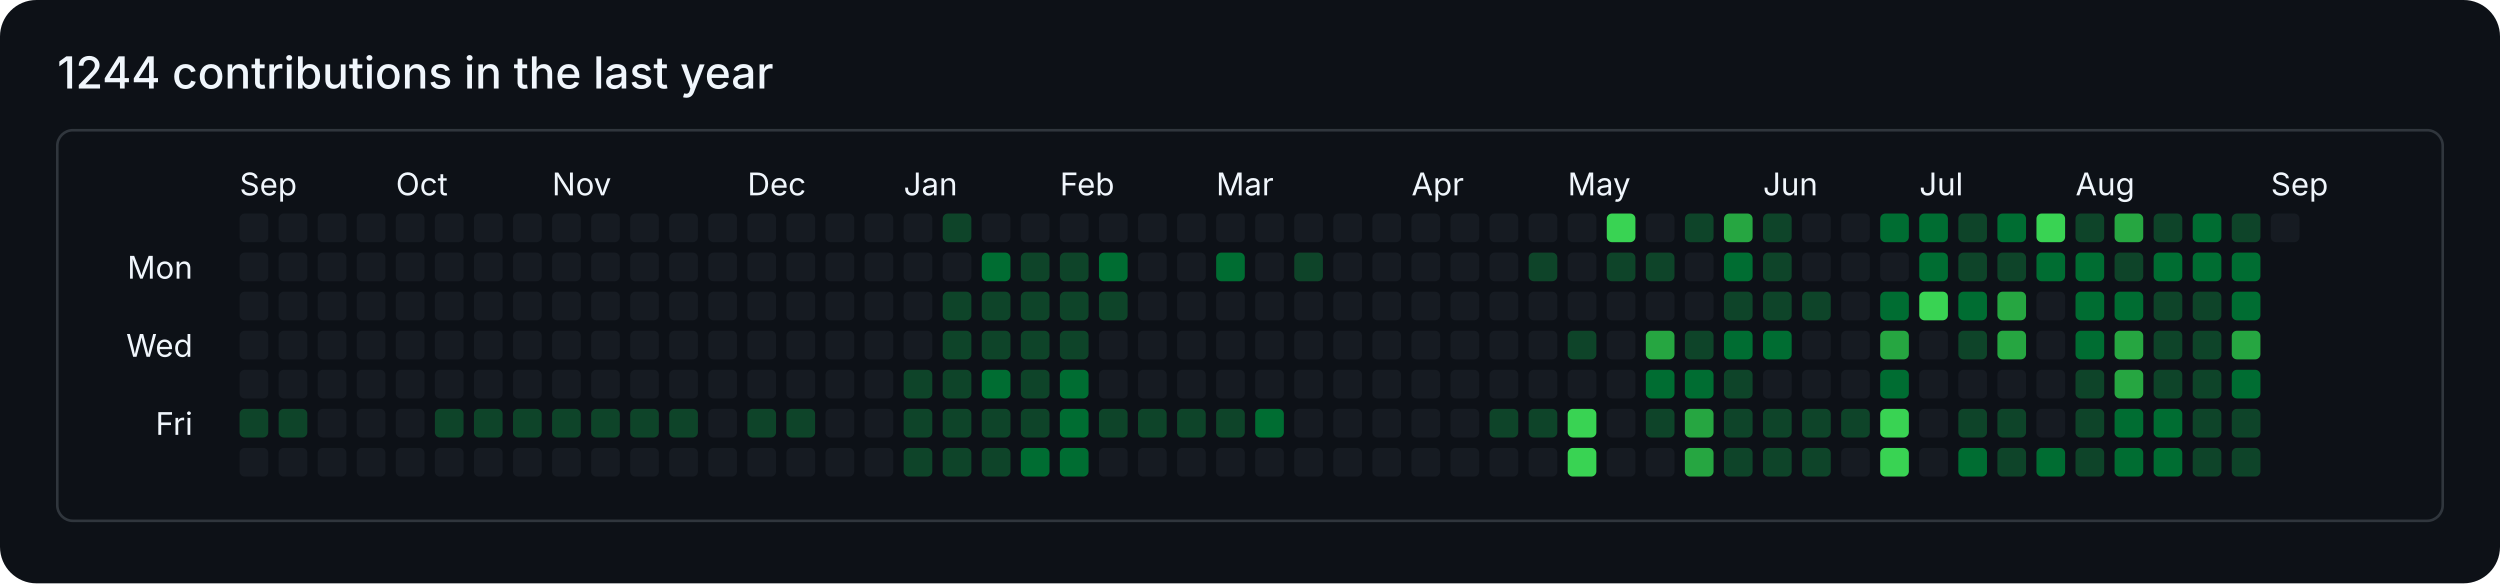
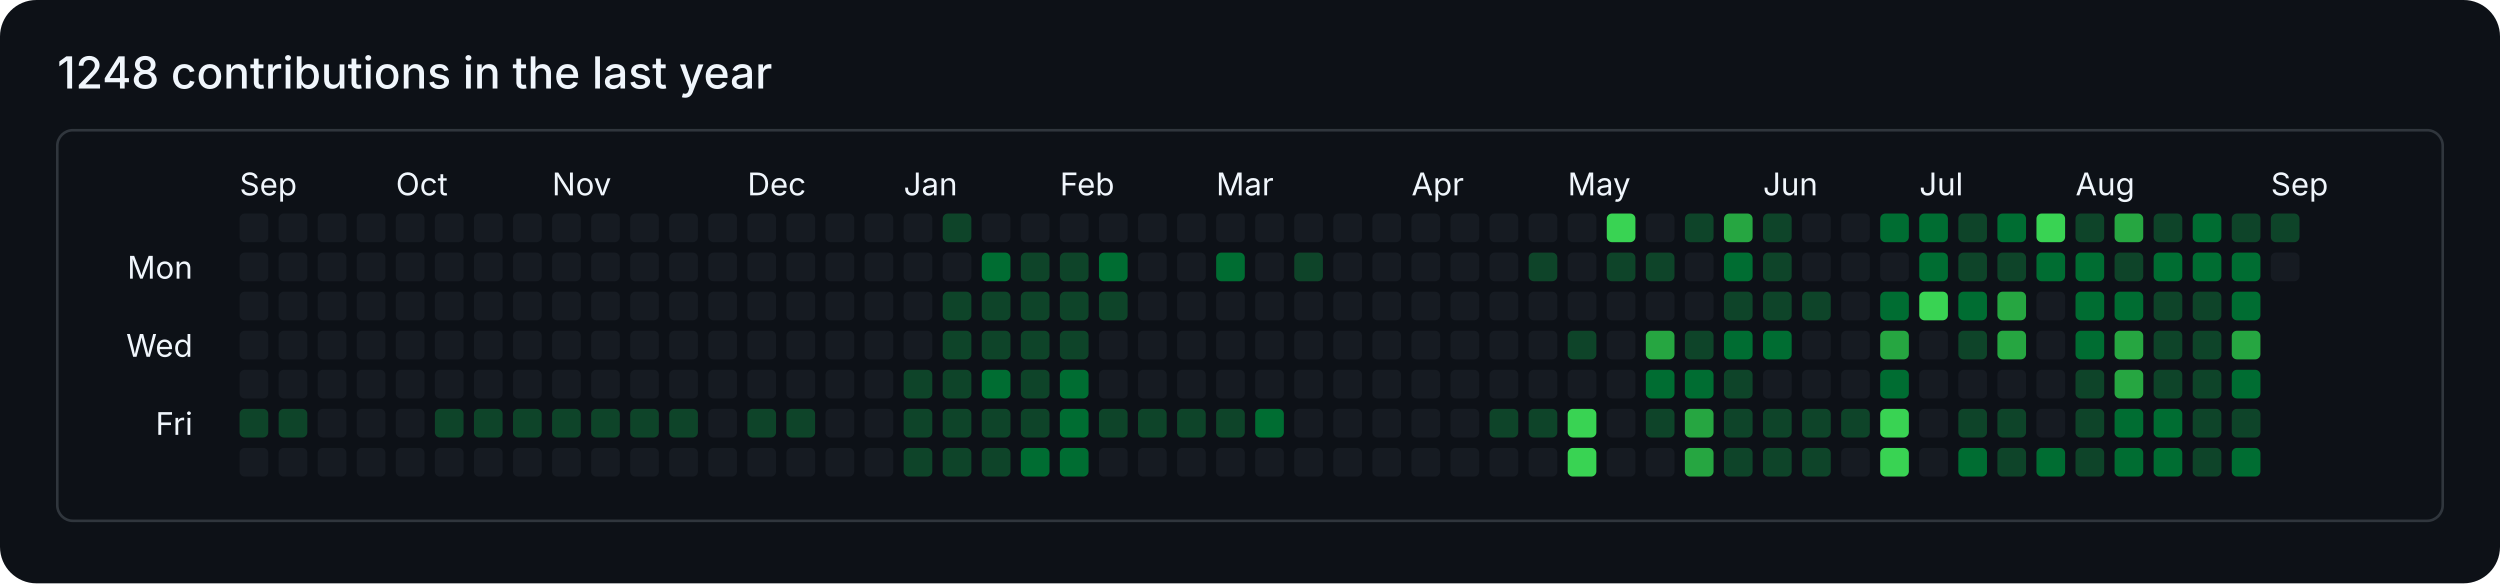
<svg xmlns="http://www.w3.org/2000/svg" width="1200" height="280" viewBox="0 0 960 224" fill="none" role="img" aria-label="AleksZyro GitHub contribution calendar">
  <style>
    .title { font: 500 17px -apple-system, BlinkMacSystemFont, 'Segoe UI', sans-serif; fill: #f0f6fc; }
    .month-label, .weekday-label, .legend, .hint { font: 400 12px -apple-system, BlinkMacSystemFont, 'Segoe UI', sans-serif; fill: #f0f6fc; }
    .hint, .legend-muted { fill: #8b949e; }
    .day-cell { shape-rendering: geometricPrecision; }
  </style>
  <rect width="960" height="224" rx="14" fill="#0d1117" />
-   <text x="22" y="34" class="title">1244 contributions in the last year</text>
+   <text x="22" y="34" class="title">1248 contributions in the last year</text>
  <rect x="22" y="50" width="916" height="150" rx="6" fill="none" stroke="#30363d" />
  <text x="92" y="75" class="month-label">Sep</text>
  <text x="152" y="75" class="month-label">Oct</text>
  <text x="212" y="75" class="month-label">Nov</text>
  <text x="287" y="75" class="month-label">Dec</text>
  <text x="347" y="75" class="month-label">Jan</text>
  <text x="407" y="75" class="month-label">Feb</text>
  <text x="467" y="75" class="month-label">Mar</text>
  <text x="542" y="75" class="month-label">Apr</text>
  <text x="602" y="75" class="month-label">May</text>
  <text x="677" y="75" class="month-label">Jun</text>
  <text x="737" y="75" class="month-label">Jul</text>
  <text x="797" y="75" class="month-label">Aug</text>
  <text x="872" y="75" class="month-label">Sep</text>
  <text x="74" y="107" class="weekday-label" text-anchor="end">Mon</text>
  <text x="74" y="137" class="weekday-label" text-anchor="end">Wed</text>
  <text x="74" y="167" class="weekday-label" text-anchor="end">Fri</text>
  <rect class="day-cell" x="92" y="82" width="11" height="11" rx="2" fill="#161b22" />
  <rect class="day-cell" x="92" y="97" width="11" height="11" rx="2" fill="#161b22" />
  <rect class="day-cell" x="92" y="112" width="11" height="11" rx="2" fill="#161b22" />
  <rect class="day-cell" x="92" y="127" width="11" height="11" rx="2" fill="#161b22" />
  <rect class="day-cell" x="92" y="142" width="11" height="11" rx="2" fill="#161b22" />
  <rect class="day-cell" x="92" y="157" width="11" height="11" rx="2" fill="#0e4429" />
  <rect class="day-cell" x="92" y="172" width="11" height="11" rx="2" fill="#161b22" />
  <rect class="day-cell" x="107" y="82" width="11" height="11" rx="2" fill="#161b22" />
  <rect class="day-cell" x="107" y="97" width="11" height="11" rx="2" fill="#161b22" />
  <rect class="day-cell" x="107" y="112" width="11" height="11" rx="2" fill="#161b22" />
  <rect class="day-cell" x="107" y="127" width="11" height="11" rx="2" fill="#161b22" />
  <rect class="day-cell" x="107" y="142" width="11" height="11" rx="2" fill="#161b22" />
  <rect class="day-cell" x="107" y="157" width="11" height="11" rx="2" fill="#0e4429" />
  <rect class="day-cell" x="107" y="172" width="11" height="11" rx="2" fill="#161b22" />
  <rect class="day-cell" x="122" y="82" width="11" height="11" rx="2" fill="#161b22" />
  <rect class="day-cell" x="122" y="97" width="11" height="11" rx="2" fill="#161b22" />
  <rect class="day-cell" x="122" y="112" width="11" height="11" rx="2" fill="#161b22" />
  <rect class="day-cell" x="122" y="127" width="11" height="11" rx="2" fill="#161b22" />
  <rect class="day-cell" x="122" y="142" width="11" height="11" rx="2" fill="#161b22" />
  <rect class="day-cell" x="122" y="157" width="11" height="11" rx="2" fill="#161b22" />
  <rect class="day-cell" x="122" y="172" width="11" height="11" rx="2" fill="#161b22" />
  <rect class="day-cell" x="137" y="82" width="11" height="11" rx="2" fill="#161b22" />
  <rect class="day-cell" x="137" y="97" width="11" height="11" rx="2" fill="#161b22" />
  <rect class="day-cell" x="137" y="112" width="11" height="11" rx="2" fill="#161b22" />
  <rect class="day-cell" x="137" y="127" width="11" height="11" rx="2" fill="#161b22" />
  <rect class="day-cell" x="137" y="142" width="11" height="11" rx="2" fill="#161b22" />
  <rect class="day-cell" x="137" y="157" width="11" height="11" rx="2" fill="#161b22" />
  <rect class="day-cell" x="137" y="172" width="11" height="11" rx="2" fill="#161b22" />
  <rect class="day-cell" x="152" y="82" width="11" height="11" rx="2" fill="#161b22" />
  <rect class="day-cell" x="152" y="97" width="11" height="11" rx="2" fill="#161b22" />
  <rect class="day-cell" x="152" y="112" width="11" height="11" rx="2" fill="#161b22" />
  <rect class="day-cell" x="152" y="127" width="11" height="11" rx="2" fill="#161b22" />
  <rect class="day-cell" x="152" y="142" width="11" height="11" rx="2" fill="#161b22" />
  <rect class="day-cell" x="152" y="157" width="11" height="11" rx="2" fill="#161b22" />
  <rect class="day-cell" x="152" y="172" width="11" height="11" rx="2" fill="#161b22" />
  <rect class="day-cell" x="167" y="82" width="11" height="11" rx="2" fill="#161b22" />
  <rect class="day-cell" x="167" y="97" width="11" height="11" rx="2" fill="#161b22" />
  <rect class="day-cell" x="167" y="112" width="11" height="11" rx="2" fill="#161b22" />
  <rect class="day-cell" x="167" y="127" width="11" height="11" rx="2" fill="#161b22" />
  <rect class="day-cell" x="167" y="142" width="11" height="11" rx="2" fill="#161b22" />
  <rect class="day-cell" x="167" y="157" width="11" height="11" rx="2" fill="#0e4429" />
  <rect class="day-cell" x="167" y="172" width="11" height="11" rx="2" fill="#161b22" />
  <rect class="day-cell" x="182" y="82" width="11" height="11" rx="2" fill="#161b22" />
  <rect class="day-cell" x="182" y="97" width="11" height="11" rx="2" fill="#161b22" />
  <rect class="day-cell" x="182" y="112" width="11" height="11" rx="2" fill="#161b22" />
  <rect class="day-cell" x="182" y="127" width="11" height="11" rx="2" fill="#161b22" />
  <rect class="day-cell" x="182" y="142" width="11" height="11" rx="2" fill="#161b22" />
  <rect class="day-cell" x="182" y="157" width="11" height="11" rx="2" fill="#0e4429" />
  <rect class="day-cell" x="182" y="172" width="11" height="11" rx="2" fill="#161b22" />
  <rect class="day-cell" x="197" y="82" width="11" height="11" rx="2" fill="#161b22" />
  <rect class="day-cell" x="197" y="97" width="11" height="11" rx="2" fill="#161b22" />
  <rect class="day-cell" x="197" y="112" width="11" height="11" rx="2" fill="#161b22" />
  <rect class="day-cell" x="197" y="127" width="11" height="11" rx="2" fill="#161b22" />
  <rect class="day-cell" x="197" y="142" width="11" height="11" rx="2" fill="#161b22" />
  <rect class="day-cell" x="197" y="157" width="11" height="11" rx="2" fill="#0e4429" />
  <rect class="day-cell" x="197" y="172" width="11" height="11" rx="2" fill="#161b22" />
  <rect class="day-cell" x="212" y="82" width="11" height="11" rx="2" fill="#161b22" />
  <rect class="day-cell" x="212" y="97" width="11" height="11" rx="2" fill="#161b22" />
  <rect class="day-cell" x="212" y="112" width="11" height="11" rx="2" fill="#161b22" />
  <rect class="day-cell" x="212" y="127" width="11" height="11" rx="2" fill="#161b22" />
  <rect class="day-cell" x="212" y="142" width="11" height="11" rx="2" fill="#161b22" />
  <rect class="day-cell" x="212" y="157" width="11" height="11" rx="2" fill="#0e4429" />
  <rect class="day-cell" x="212" y="172" width="11" height="11" rx="2" fill="#161b22" />
  <rect class="day-cell" x="227" y="82" width="11" height="11" rx="2" fill="#161b22" />
  <rect class="day-cell" x="227" y="97" width="11" height="11" rx="2" fill="#161b22" />
  <rect class="day-cell" x="227" y="112" width="11" height="11" rx="2" fill="#161b22" />
  <rect class="day-cell" x="227" y="127" width="11" height="11" rx="2" fill="#161b22" />
  <rect class="day-cell" x="227" y="142" width="11" height="11" rx="2" fill="#161b22" />
  <rect class="day-cell" x="227" y="157" width="11" height="11" rx="2" fill="#0e4429" />
  <rect class="day-cell" x="227" y="172" width="11" height="11" rx="2" fill="#161b22" />
  <rect class="day-cell" x="242" y="82" width="11" height="11" rx="2" fill="#161b22" />
  <rect class="day-cell" x="242" y="97" width="11" height="11" rx="2" fill="#161b22" />
  <rect class="day-cell" x="242" y="112" width="11" height="11" rx="2" fill="#161b22" />
  <rect class="day-cell" x="242" y="127" width="11" height="11" rx="2" fill="#161b22" />
  <rect class="day-cell" x="242" y="142" width="11" height="11" rx="2" fill="#161b22" />
  <rect class="day-cell" x="242" y="157" width="11" height="11" rx="2" fill="#0e4429" />
  <rect class="day-cell" x="242" y="172" width="11" height="11" rx="2" fill="#161b22" />
  <rect class="day-cell" x="257" y="82" width="11" height="11" rx="2" fill="#161b22" />
  <rect class="day-cell" x="257" y="97" width="11" height="11" rx="2" fill="#161b22" />
  <rect class="day-cell" x="257" y="112" width="11" height="11" rx="2" fill="#161b22" />
  <rect class="day-cell" x="257" y="127" width="11" height="11" rx="2" fill="#161b22" />
  <rect class="day-cell" x="257" y="142" width="11" height="11" rx="2" fill="#161b22" />
  <rect class="day-cell" x="257" y="157" width="11" height="11" rx="2" fill="#0e4429" />
  <rect class="day-cell" x="257" y="172" width="11" height="11" rx="2" fill="#161b22" />
  <rect class="day-cell" x="272" y="82" width="11" height="11" rx="2" fill="#161b22" />
  <rect class="day-cell" x="272" y="97" width="11" height="11" rx="2" fill="#161b22" />
  <rect class="day-cell" x="272" y="112" width="11" height="11" rx="2" fill="#161b22" />
  <rect class="day-cell" x="272" y="127" width="11" height="11" rx="2" fill="#161b22" />
  <rect class="day-cell" x="272" y="142" width="11" height="11" rx="2" fill="#161b22" />
  <rect class="day-cell" x="272" y="157" width="11" height="11" rx="2" fill="#161b22" />
  <rect class="day-cell" x="272" y="172" width="11" height="11" rx="2" fill="#161b22" />
  <rect class="day-cell" x="287" y="82" width="11" height="11" rx="2" fill="#161b22" />
  <rect class="day-cell" x="287" y="97" width="11" height="11" rx="2" fill="#161b22" />
  <rect class="day-cell" x="287" y="112" width="11" height="11" rx="2" fill="#161b22" />
  <rect class="day-cell" x="287" y="127" width="11" height="11" rx="2" fill="#161b22" />
  <rect class="day-cell" x="287" y="142" width="11" height="11" rx="2" fill="#161b22" />
  <rect class="day-cell" x="287" y="157" width="11" height="11" rx="2" fill="#0e4429" />
  <rect class="day-cell" x="287" y="172" width="11" height="11" rx="2" fill="#161b22" />
  <rect class="day-cell" x="302" y="82" width="11" height="11" rx="2" fill="#161b22" />
  <rect class="day-cell" x="302" y="97" width="11" height="11" rx="2" fill="#161b22" />
  <rect class="day-cell" x="302" y="112" width="11" height="11" rx="2" fill="#161b22" />
  <rect class="day-cell" x="302" y="127" width="11" height="11" rx="2" fill="#161b22" />
  <rect class="day-cell" x="302" y="142" width="11" height="11" rx="2" fill="#161b22" />
  <rect class="day-cell" x="302" y="157" width="11" height="11" rx="2" fill="#0e4429" />
  <rect class="day-cell" x="302" y="172" width="11" height="11" rx="2" fill="#161b22" />
  <rect class="day-cell" x="317" y="82" width="11" height="11" rx="2" fill="#161b22" />
  <rect class="day-cell" x="317" y="97" width="11" height="11" rx="2" fill="#161b22" />
  <rect class="day-cell" x="317" y="112" width="11" height="11" rx="2" fill="#161b22" />
  <rect class="day-cell" x="317" y="127" width="11" height="11" rx="2" fill="#161b22" />
  <rect class="day-cell" x="317" y="142" width="11" height="11" rx="2" fill="#161b22" />
  <rect class="day-cell" x="317" y="157" width="11" height="11" rx="2" fill="#161b22" />
  <rect class="day-cell" x="317" y="172" width="11" height="11" rx="2" fill="#161b22" />
  <rect class="day-cell" x="332" y="82" width="11" height="11" rx="2" fill="#161b22" />
  <rect class="day-cell" x="332" y="97" width="11" height="11" rx="2" fill="#161b22" />
  <rect class="day-cell" x="332" y="112" width="11" height="11" rx="2" fill="#161b22" />
  <rect class="day-cell" x="332" y="127" width="11" height="11" rx="2" fill="#161b22" />
  <rect class="day-cell" x="332" y="142" width="11" height="11" rx="2" fill="#161b22" />
  <rect class="day-cell" x="332" y="157" width="11" height="11" rx="2" fill="#161b22" />
  <rect class="day-cell" x="332" y="172" width="11" height="11" rx="2" fill="#161b22" />
  <rect class="day-cell" x="347" y="82" width="11" height="11" rx="2" fill="#161b22" />
  <rect class="day-cell" x="347" y="97" width="11" height="11" rx="2" fill="#161b22" />
  <rect class="day-cell" x="347" y="112" width="11" height="11" rx="2" fill="#161b22" />
  <rect class="day-cell" x="347" y="127" width="11" height="11" rx="2" fill="#161b22" />
  <rect class="day-cell" x="347" y="142" width="11" height="11" rx="2" fill="#0e4429" />
  <rect class="day-cell" x="347" y="157" width="11" height="11" rx="2" fill="#0e4429" />
  <rect class="day-cell" x="347" y="172" width="11" height="11" rx="2" fill="#0e4429" />
  <rect class="day-cell" x="362" y="82" width="11" height="11" rx="2" fill="#0e4429" />
  <rect class="day-cell" x="362" y="97" width="11" height="11" rx="2" fill="#161b22" />
  <rect class="day-cell" x="362" y="112" width="11" height="11" rx="2" fill="#0e4429" />
  <rect class="day-cell" x="362" y="127" width="11" height="11" rx="2" fill="#0e4429" />
  <rect class="day-cell" x="362" y="142" width="11" height="11" rx="2" fill="#0e4429" />
  <rect class="day-cell" x="362" y="157" width="11" height="11" rx="2" fill="#0e4429" />
  <rect class="day-cell" x="362" y="172" width="11" height="11" rx="2" fill="#0e4429" />
  <rect class="day-cell" x="377" y="82" width="11" height="11" rx="2" fill="#161b22" />
  <rect class="day-cell" x="377" y="97" width="11" height="11" rx="2" fill="#006d32" />
  <rect class="day-cell" x="377" y="112" width="11" height="11" rx="2" fill="#0e4429" />
  <rect class="day-cell" x="377" y="127" width="11" height="11" rx="2" fill="#0e4429" />
  <rect class="day-cell" x="377" y="142" width="11" height="11" rx="2" fill="#006d32" />
  <rect class="day-cell" x="377" y="157" width="11" height="11" rx="2" fill="#0e4429" />
  <rect class="day-cell" x="377" y="172" width="11" height="11" rx="2" fill="#0e4429" />
  <rect class="day-cell" x="392" y="82" width="11" height="11" rx="2" fill="#161b22" />
  <rect class="day-cell" x="392" y="97" width="11" height="11" rx="2" fill="#0e4429" />
  <rect class="day-cell" x="392" y="112" width="11" height="11" rx="2" fill="#0e4429" />
  <rect class="day-cell" x="392" y="127" width="11" height="11" rx="2" fill="#0e4429" />
  <rect class="day-cell" x="392" y="142" width="11" height="11" rx="2" fill="#0e4429" />
  <rect class="day-cell" x="392" y="157" width="11" height="11" rx="2" fill="#0e4429" />
  <rect class="day-cell" x="392" y="172" width="11" height="11" rx="2" fill="#006d32" />
  <rect class="day-cell" x="407" y="82" width="11" height="11" rx="2" fill="#161b22" />
  <rect class="day-cell" x="407" y="97" width="11" height="11" rx="2" fill="#0e4429" />
  <rect class="day-cell" x="407" y="112" width="11" height="11" rx="2" fill="#0e4429" />
  <rect class="day-cell" x="407" y="127" width="11" height="11" rx="2" fill="#0e4429" />
  <rect class="day-cell" x="407" y="142" width="11" height="11" rx="2" fill="#006d32" />
  <rect class="day-cell" x="407" y="157" width="11" height="11" rx="2" fill="#006d32" />
  <rect class="day-cell" x="407" y="172" width="11" height="11" rx="2" fill="#006d32" />
  <rect class="day-cell" x="422" y="82" width="11" height="11" rx="2" fill="#161b22" />
  <rect class="day-cell" x="422" y="97" width="11" height="11" rx="2" fill="#006d32" />
  <rect class="day-cell" x="422" y="112" width="11" height="11" rx="2" fill="#0e4429" />
  <rect class="day-cell" x="422" y="127" width="11" height="11" rx="2" fill="#161b22" />
  <rect class="day-cell" x="422" y="142" width="11" height="11" rx="2" fill="#161b22" />
  <rect class="day-cell" x="422" y="157" width="11" height="11" rx="2" fill="#0e4429" />
  <rect class="day-cell" x="422" y="172" width="11" height="11" rx="2" fill="#161b22" />
  <rect class="day-cell" x="437" y="82" width="11" height="11" rx="2" fill="#161b22" />
  <rect class="day-cell" x="437" y="97" width="11" height="11" rx="2" fill="#161b22" />
  <rect class="day-cell" x="437" y="112" width="11" height="11" rx="2" fill="#161b22" />
  <rect class="day-cell" x="437" y="127" width="11" height="11" rx="2" fill="#161b22" />
  <rect class="day-cell" x="437" y="142" width="11" height="11" rx="2" fill="#161b22" />
  <rect class="day-cell" x="437" y="157" width="11" height="11" rx="2" fill="#0e4429" />
  <rect class="day-cell" x="437" y="172" width="11" height="11" rx="2" fill="#161b22" />
  <rect class="day-cell" x="452" y="82" width="11" height="11" rx="2" fill="#161b22" />
  <rect class="day-cell" x="452" y="97" width="11" height="11" rx="2" fill="#161b22" />
  <rect class="day-cell" x="452" y="112" width="11" height="11" rx="2" fill="#161b22" />
  <rect class="day-cell" x="452" y="127" width="11" height="11" rx="2" fill="#161b22" />
  <rect class="day-cell" x="452" y="142" width="11" height="11" rx="2" fill="#161b22" />
  <rect class="day-cell" x="452" y="157" width="11" height="11" rx="2" fill="#0e4429" />
  <rect class="day-cell" x="452" y="172" width="11" height="11" rx="2" fill="#161b22" />
  <rect class="day-cell" x="467" y="82" width="11" height="11" rx="2" fill="#161b22" />
  <rect class="day-cell" x="467" y="97" width="11" height="11" rx="2" fill="#006d32" />
  <rect class="day-cell" x="467" y="112" width="11" height="11" rx="2" fill="#161b22" />
  <rect class="day-cell" x="467" y="127" width="11" height="11" rx="2" fill="#161b22" />
  <rect class="day-cell" x="467" y="142" width="11" height="11" rx="2" fill="#161b22" />
  <rect class="day-cell" x="467" y="157" width="11" height="11" rx="2" fill="#0e4429" />
  <rect class="day-cell" x="467" y="172" width="11" height="11" rx="2" fill="#161b22" />
  <rect class="day-cell" x="482" y="82" width="11" height="11" rx="2" fill="#161b22" />
  <rect class="day-cell" x="482" y="97" width="11" height="11" rx="2" fill="#161b22" />
  <rect class="day-cell" x="482" y="112" width="11" height="11" rx="2" fill="#161b22" />
  <rect class="day-cell" x="482" y="127" width="11" height="11" rx="2" fill="#161b22" />
  <rect class="day-cell" x="482" y="142" width="11" height="11" rx="2" fill="#161b22" />
  <rect class="day-cell" x="482" y="157" width="11" height="11" rx="2" fill="#006d32" />
  <rect class="day-cell" x="482" y="172" width="11" height="11" rx="2" fill="#161b22" />
  <rect class="day-cell" x="497" y="82" width="11" height="11" rx="2" fill="#161b22" />
  <rect class="day-cell" x="497" y="97" width="11" height="11" rx="2" fill="#0e4429" />
  <rect class="day-cell" x="497" y="112" width="11" height="11" rx="2" fill="#161b22" />
  <rect class="day-cell" x="497" y="127" width="11" height="11" rx="2" fill="#161b22" />
  <rect class="day-cell" x="497" y="142" width="11" height="11" rx="2" fill="#161b22" />
  <rect class="day-cell" x="497" y="157" width="11" height="11" rx="2" fill="#161b22" />
  <rect class="day-cell" x="497" y="172" width="11" height="11" rx="2" fill="#161b22" />
  <rect class="day-cell" x="512" y="82" width="11" height="11" rx="2" fill="#161b22" />
  <rect class="day-cell" x="512" y="97" width="11" height="11" rx="2" fill="#161b22" />
  <rect class="day-cell" x="512" y="112" width="11" height="11" rx="2" fill="#161b22" />
  <rect class="day-cell" x="512" y="127" width="11" height="11" rx="2" fill="#161b22" />
  <rect class="day-cell" x="512" y="142" width="11" height="11" rx="2" fill="#161b22" />
  <rect class="day-cell" x="512" y="157" width="11" height="11" rx="2" fill="#161b22" />
  <rect class="day-cell" x="512" y="172" width="11" height="11" rx="2" fill="#161b22" />
  <rect class="day-cell" x="527" y="82" width="11" height="11" rx="2" fill="#161b22" />
  <rect class="day-cell" x="527" y="97" width="11" height="11" rx="2" fill="#161b22" />
  <rect class="day-cell" x="527" y="112" width="11" height="11" rx="2" fill="#161b22" />
  <rect class="day-cell" x="527" y="127" width="11" height="11" rx="2" fill="#161b22" />
  <rect class="day-cell" x="527" y="142" width="11" height="11" rx="2" fill="#161b22" />
  <rect class="day-cell" x="527" y="157" width="11" height="11" rx="2" fill="#161b22" />
  <rect class="day-cell" x="527" y="172" width="11" height="11" rx="2" fill="#161b22" />
  <rect class="day-cell" x="542" y="82" width="11" height="11" rx="2" fill="#161b22" />
  <rect class="day-cell" x="542" y="97" width="11" height="11" rx="2" fill="#161b22" />
  <rect class="day-cell" x="542" y="112" width="11" height="11" rx="2" fill="#161b22" />
  <rect class="day-cell" x="542" y="127" width="11" height="11" rx="2" fill="#161b22" />
  <rect class="day-cell" x="542" y="142" width="11" height="11" rx="2" fill="#161b22" />
  <rect class="day-cell" x="542" y="157" width="11" height="11" rx="2" fill="#161b22" />
  <rect class="day-cell" x="542" y="172" width="11" height="11" rx="2" fill="#161b22" />
  <rect class="day-cell" x="557" y="82" width="11" height="11" rx="2" fill="#161b22" />
  <rect class="day-cell" x="557" y="97" width="11" height="11" rx="2" fill="#161b22" />
  <rect class="day-cell" x="557" y="112" width="11" height="11" rx="2" fill="#161b22" />
  <rect class="day-cell" x="557" y="127" width="11" height="11" rx="2" fill="#161b22" />
  <rect class="day-cell" x="557" y="142" width="11" height="11" rx="2" fill="#161b22" />
  <rect class="day-cell" x="557" y="157" width="11" height="11" rx="2" fill="#161b22" />
  <rect class="day-cell" x="557" y="172" width="11" height="11" rx="2" fill="#161b22" />
  <rect class="day-cell" x="572" y="82" width="11" height="11" rx="2" fill="#161b22" />
  <rect class="day-cell" x="572" y="97" width="11" height="11" rx="2" fill="#161b22" />
  <rect class="day-cell" x="572" y="112" width="11" height="11" rx="2" fill="#161b22" />
  <rect class="day-cell" x="572" y="127" width="11" height="11" rx="2" fill="#161b22" />
  <rect class="day-cell" x="572" y="142" width="11" height="11" rx="2" fill="#161b22" />
  <rect class="day-cell" x="572" y="157" width="11" height="11" rx="2" fill="#0e4429" />
  <rect class="day-cell" x="572" y="172" width="11" height="11" rx="2" fill="#161b22" />
  <rect class="day-cell" x="587" y="82" width="11" height="11" rx="2" fill="#161b22" />
  <rect class="day-cell" x="587" y="97" width="11" height="11" rx="2" fill="#0e4429" />
  <rect class="day-cell" x="587" y="112" width="11" height="11" rx="2" fill="#161b22" />
  <rect class="day-cell" x="587" y="127" width="11" height="11" rx="2" fill="#161b22" />
  <rect class="day-cell" x="587" y="142" width="11" height="11" rx="2" fill="#161b22" />
  <rect class="day-cell" x="587" y="157" width="11" height="11" rx="2" fill="#0e4429" />
  <rect class="day-cell" x="587" y="172" width="11" height="11" rx="2" fill="#161b22" />
  <rect class="day-cell" x="602" y="82" width="11" height="11" rx="2" fill="#161b22" />
  <rect class="day-cell" x="602" y="97" width="11" height="11" rx="2" fill="#161b22" />
  <rect class="day-cell" x="602" y="112" width="11" height="11" rx="2" fill="#161b22" />
  <rect class="day-cell" x="602" y="127" width="11" height="11" rx="2" fill="#0e4429" />
  <rect class="day-cell" x="602" y="142" width="11" height="11" rx="2" fill="#161b22" />
  <rect class="day-cell" x="602" y="157" width="11" height="11" rx="2" fill="#39d353" />
  <rect class="day-cell" x="602" y="172" width="11" height="11" rx="2" fill="#39d353" />
  <rect class="day-cell" x="617" y="82" width="11" height="11" rx="2" fill="#39d353" />
  <rect class="day-cell" x="617" y="97" width="11" height="11" rx="2" fill="#0e4429" />
  <rect class="day-cell" x="617" y="112" width="11" height="11" rx="2" fill="#161b22" />
  <rect class="day-cell" x="617" y="127" width="11" height="11" rx="2" fill="#161b22" />
  <rect class="day-cell" x="617" y="142" width="11" height="11" rx="2" fill="#161b22" />
  <rect class="day-cell" x="617" y="157" width="11" height="11" rx="2" fill="#161b22" />
  <rect class="day-cell" x="617" y="172" width="11" height="11" rx="2" fill="#161b22" />
  <rect class="day-cell" x="632" y="82" width="11" height="11" rx="2" fill="#161b22" />
  <rect class="day-cell" x="632" y="97" width="11" height="11" rx="2" fill="#0e4429" />
  <rect class="day-cell" x="632" y="112" width="11" height="11" rx="2" fill="#161b22" />
  <rect class="day-cell" x="632" y="127" width="11" height="11" rx="2" fill="#26a641" />
  <rect class="day-cell" x="632" y="142" width="11" height="11" rx="2" fill="#006d32" />
  <rect class="day-cell" x="632" y="157" width="11" height="11" rx="2" fill="#0e4429" />
  <rect class="day-cell" x="632" y="172" width="11" height="11" rx="2" fill="#161b22" />
  <rect class="day-cell" x="647" y="82" width="11" height="11" rx="2" fill="#0e4429" />
  <rect class="day-cell" x="647" y="97" width="11" height="11" rx="2" fill="#161b22" />
  <rect class="day-cell" x="647" y="112" width="11" height="11" rx="2" fill="#161b22" />
  <rect class="day-cell" x="647" y="127" width="11" height="11" rx="2" fill="#0e4429" />
  <rect class="day-cell" x="647" y="142" width="11" height="11" rx="2" fill="#006d32" />
  <rect class="day-cell" x="647" y="157" width="11" height="11" rx="2" fill="#26a641" />
  <rect class="day-cell" x="647" y="172" width="11" height="11" rx="2" fill="#26a641" />
  <rect class="day-cell" x="662" y="82" width="11" height="11" rx="2" fill="#26a641" />
  <rect class="day-cell" x="662" y="97" width="11" height="11" rx="2" fill="#006d32" />
  <rect class="day-cell" x="662" y="112" width="11" height="11" rx="2" fill="#0e4429" />
  <rect class="day-cell" x="662" y="127" width="11" height="11" rx="2" fill="#006d32" />
  <rect class="day-cell" x="662" y="142" width="11" height="11" rx="2" fill="#0e4429" />
  <rect class="day-cell" x="662" y="157" width="11" height="11" rx="2" fill="#0e4429" />
  <rect class="day-cell" x="662" y="172" width="11" height="11" rx="2" fill="#0e4429" />
  <rect class="day-cell" x="677" y="82" width="11" height="11" rx="2" fill="#0e4429" />
  <rect class="day-cell" x="677" y="97" width="11" height="11" rx="2" fill="#0e4429" />
  <rect class="day-cell" x="677" y="112" width="11" height="11" rx="2" fill="#0e4429" />
  <rect class="day-cell" x="677" y="127" width="11" height="11" rx="2" fill="#006d32" />
  <rect class="day-cell" x="677" y="142" width="11" height="11" rx="2" fill="#161b22" />
  <rect class="day-cell" x="677" y="157" width="11" height="11" rx="2" fill="#0e4429" />
  <rect class="day-cell" x="677" y="172" width="11" height="11" rx="2" fill="#0e4429" />
  <rect class="day-cell" x="692" y="82" width="11" height="11" rx="2" fill="#161b22" />
  <rect class="day-cell" x="692" y="97" width="11" height="11" rx="2" fill="#161b22" />
  <rect class="day-cell" x="692" y="112" width="11" height="11" rx="2" fill="#0e4429" />
  <rect class="day-cell" x="692" y="127" width="11" height="11" rx="2" fill="#161b22" />
  <rect class="day-cell" x="692" y="142" width="11" height="11" rx="2" fill="#161b22" />
  <rect class="day-cell" x="692" y="157" width="11" height="11" rx="2" fill="#0e4429" />
  <rect class="day-cell" x="692" y="172" width="11" height="11" rx="2" fill="#0e4429" />
  <rect class="day-cell" x="707" y="82" width="11" height="11" rx="2" fill="#161b22" />
  <rect class="day-cell" x="707" y="97" width="11" height="11" rx="2" fill="#161b22" />
  <rect class="day-cell" x="707" y="112" width="11" height="11" rx="2" fill="#161b22" />
  <rect class="day-cell" x="707" y="127" width="11" height="11" rx="2" fill="#161b22" />
  <rect class="day-cell" x="707" y="142" width="11" height="11" rx="2" fill="#161b22" />
  <rect class="day-cell" x="707" y="157" width="11" height="11" rx="2" fill="#0e4429" />
  <rect class="day-cell" x="707" y="172" width="11" height="11" rx="2" fill="#161b22" />
  <rect class="day-cell" x="722" y="82" width="11" height="11" rx="2" fill="#006d32" />
  <rect class="day-cell" x="722" y="97" width="11" height="11" rx="2" fill="#161b22" />
  <rect class="day-cell" x="722" y="112" width="11" height="11" rx="2" fill="#006d32" />
  <rect class="day-cell" x="722" y="127" width="11" height="11" rx="2" fill="#26a641" />
  <rect class="day-cell" x="722" y="142" width="11" height="11" rx="2" fill="#006d32" />
  <rect class="day-cell" x="722" y="157" width="11" height="11" rx="2" fill="#39d353" />
  <rect class="day-cell" x="722" y="172" width="11" height="11" rx="2" fill="#39d353" />
  <rect class="day-cell" x="737" y="82" width="11" height="11" rx="2" fill="#006d32" />
  <rect class="day-cell" x="737" y="97" width="11" height="11" rx="2" fill="#006d32" />
  <rect class="day-cell" x="737" y="112" width="11" height="11" rx="2" fill="#39d353" />
  <rect class="day-cell" x="737" y="127" width="11" height="11" rx="2" fill="#161b22" />
  <rect class="day-cell" x="737" y="142" width="11" height="11" rx="2" fill="#161b22" />
  <rect class="day-cell" x="737" y="157" width="11" height="11" rx="2" fill="#161b22" />
  <rect class="day-cell" x="737" y="172" width="11" height="11" rx="2" fill="#161b22" />
  <rect class="day-cell" x="752" y="82" width="11" height="11" rx="2" fill="#0e4429" />
  <rect class="day-cell" x="752" y="97" width="11" height="11" rx="2" fill="#0e4429" />
  <rect class="day-cell" x="752" y="112" width="11" height="11" rx="2" fill="#006d32" />
  <rect class="day-cell" x="752" y="127" width="11" height="11" rx="2" fill="#0e4429" />
  <rect class="day-cell" x="752" y="142" width="11" height="11" rx="2" fill="#161b22" />
  <rect class="day-cell" x="752" y="157" width="11" height="11" rx="2" fill="#0e4429" />
  <rect class="day-cell" x="752" y="172" width="11" height="11" rx="2" fill="#006d32" />
  <rect class="day-cell" x="767" y="82" width="11" height="11" rx="2" fill="#006d32" />
  <rect class="day-cell" x="767" y="97" width="11" height="11" rx="2" fill="#0e4429" />
  <rect class="day-cell" x="767" y="112" width="11" height="11" rx="2" fill="#26a641" />
  <rect class="day-cell" x="767" y="127" width="11" height="11" rx="2" fill="#26a641" />
  <rect class="day-cell" x="767" y="142" width="11" height="11" rx="2" fill="#161b22" />
  <rect class="day-cell" x="767" y="157" width="11" height="11" rx="2" fill="#0e4429" />
  <rect class="day-cell" x="767" y="172" width="11" height="11" rx="2" fill="#0e4429" />
  <rect class="day-cell" x="782" y="82" width="11" height="11" rx="2" fill="#39d353" />
  <rect class="day-cell" x="782" y="97" width="11" height="11" rx="2" fill="#006d32" />
  <rect class="day-cell" x="782" y="112" width="11" height="11" rx="2" fill="#161b22" />
  <rect class="day-cell" x="782" y="127" width="11" height="11" rx="2" fill="#161b22" />
  <rect class="day-cell" x="782" y="142" width="11" height="11" rx="2" fill="#161b22" />
  <rect class="day-cell" x="782" y="157" width="11" height="11" rx="2" fill="#161b22" />
  <rect class="day-cell" x="782" y="172" width="11" height="11" rx="2" fill="#006d32" />
  <rect class="day-cell" x="797" y="82" width="11" height="11" rx="2" fill="#0e4429" />
  <rect class="day-cell" x="797" y="97" width="11" height="11" rx="2" fill="#006d32" />
  <rect class="day-cell" x="797" y="112" width="11" height="11" rx="2" fill="#006d32" />
  <rect class="day-cell" x="797" y="127" width="11" height="11" rx="2" fill="#006d32" />
  <rect class="day-cell" x="797" y="142" width="11" height="11" rx="2" fill="#0e4429" />
  <rect class="day-cell" x="797" y="157" width="11" height="11" rx="2" fill="#0e4429" />
  <rect class="day-cell" x="797" y="172" width="11" height="11" rx="2" fill="#0e4429" />
  <rect class="day-cell" x="812" y="82" width="11" height="11" rx="2" fill="#26a641" />
  <rect class="day-cell" x="812" y="97" width="11" height="11" rx="2" fill="#0e4429" />
  <rect class="day-cell" x="812" y="112" width="11" height="11" rx="2" fill="#006d32" />
  <rect class="day-cell" x="812" y="127" width="11" height="11" rx="2" fill="#26a641" />
  <rect class="day-cell" x="812" y="142" width="11" height="11" rx="2" fill="#26a641" />
  <rect class="day-cell" x="812" y="157" width="11" height="11" rx="2" fill="#006d32" />
  <rect class="day-cell" x="812" y="172" width="11" height="11" rx="2" fill="#006d32" />
  <rect class="day-cell" x="827" y="82" width="11" height="11" rx="2" fill="#0e4429" />
  <rect class="day-cell" x="827" y="97" width="11" height="11" rx="2" fill="#006d32" />
  <rect class="day-cell" x="827" y="112" width="11" height="11" rx="2" fill="#0e4429" />
  <rect class="day-cell" x="827" y="127" width="11" height="11" rx="2" fill="#0e4429" />
  <rect class="day-cell" x="827" y="142" width="11" height="11" rx="2" fill="#0e4429" />
  <rect class="day-cell" x="827" y="157" width="11" height="11" rx="2" fill="#006d32" />
  <rect class="day-cell" x="827" y="172" width="11" height="11" rx="2" fill="#006d32" />
  <rect class="day-cell" x="842" y="82" width="11" height="11" rx="2" fill="#006d32" />
  <rect class="day-cell" x="842" y="97" width="11" height="11" rx="2" fill="#006d32" />
  <rect class="day-cell" x="842" y="112" width="11" height="11" rx="2" fill="#0e4429" />
  <rect class="day-cell" x="842" y="127" width="11" height="11" rx="2" fill="#0e4429" />
  <rect class="day-cell" x="842" y="142" width="11" height="11" rx="2" fill="#0e4429" />
  <rect class="day-cell" x="842" y="157" width="11" height="11" rx="2" fill="#0e4429" />
  <rect class="day-cell" x="842" y="172" width="11" height="11" rx="2" fill="#0e4429" />
  <rect class="day-cell" x="857" y="82" width="11" height="11" rx="2" fill="#0e4429" />
  <rect class="day-cell" x="857" y="97" width="11" height="11" rx="2" fill="#006d32" />
  <rect class="day-cell" x="857" y="112" width="11" height="11" rx="2" fill="#006d32" />
  <rect class="day-cell" x="857" y="127" width="11" height="11" rx="2" fill="#26a641" />
  <rect class="day-cell" x="857" y="142" width="11" height="11" rx="2" fill="#006d32" />
  <rect class="day-cell" x="857" y="157" width="11" height="11" rx="2" fill="#0e4429" />
-   <rect class="day-cell" x="857" y="172" width="11" height="11" rx="2" fill="#0e4429" />
-   <rect class="day-cell" x="872" y="82" width="11" height="11" rx="2" fill="#161b22" />
+   <rect class="day-cell" x="857" y="172" width="11" height="11" rx="2" fill="#006d32" />
+   <rect class="day-cell" x="872" y="82" width="11" height="11" rx="2" fill="#0e4429" />
+   <rect class="day-cell" x="872" y="97" width="11" height="11" rx="2" fill="#161b22" />
</svg>
